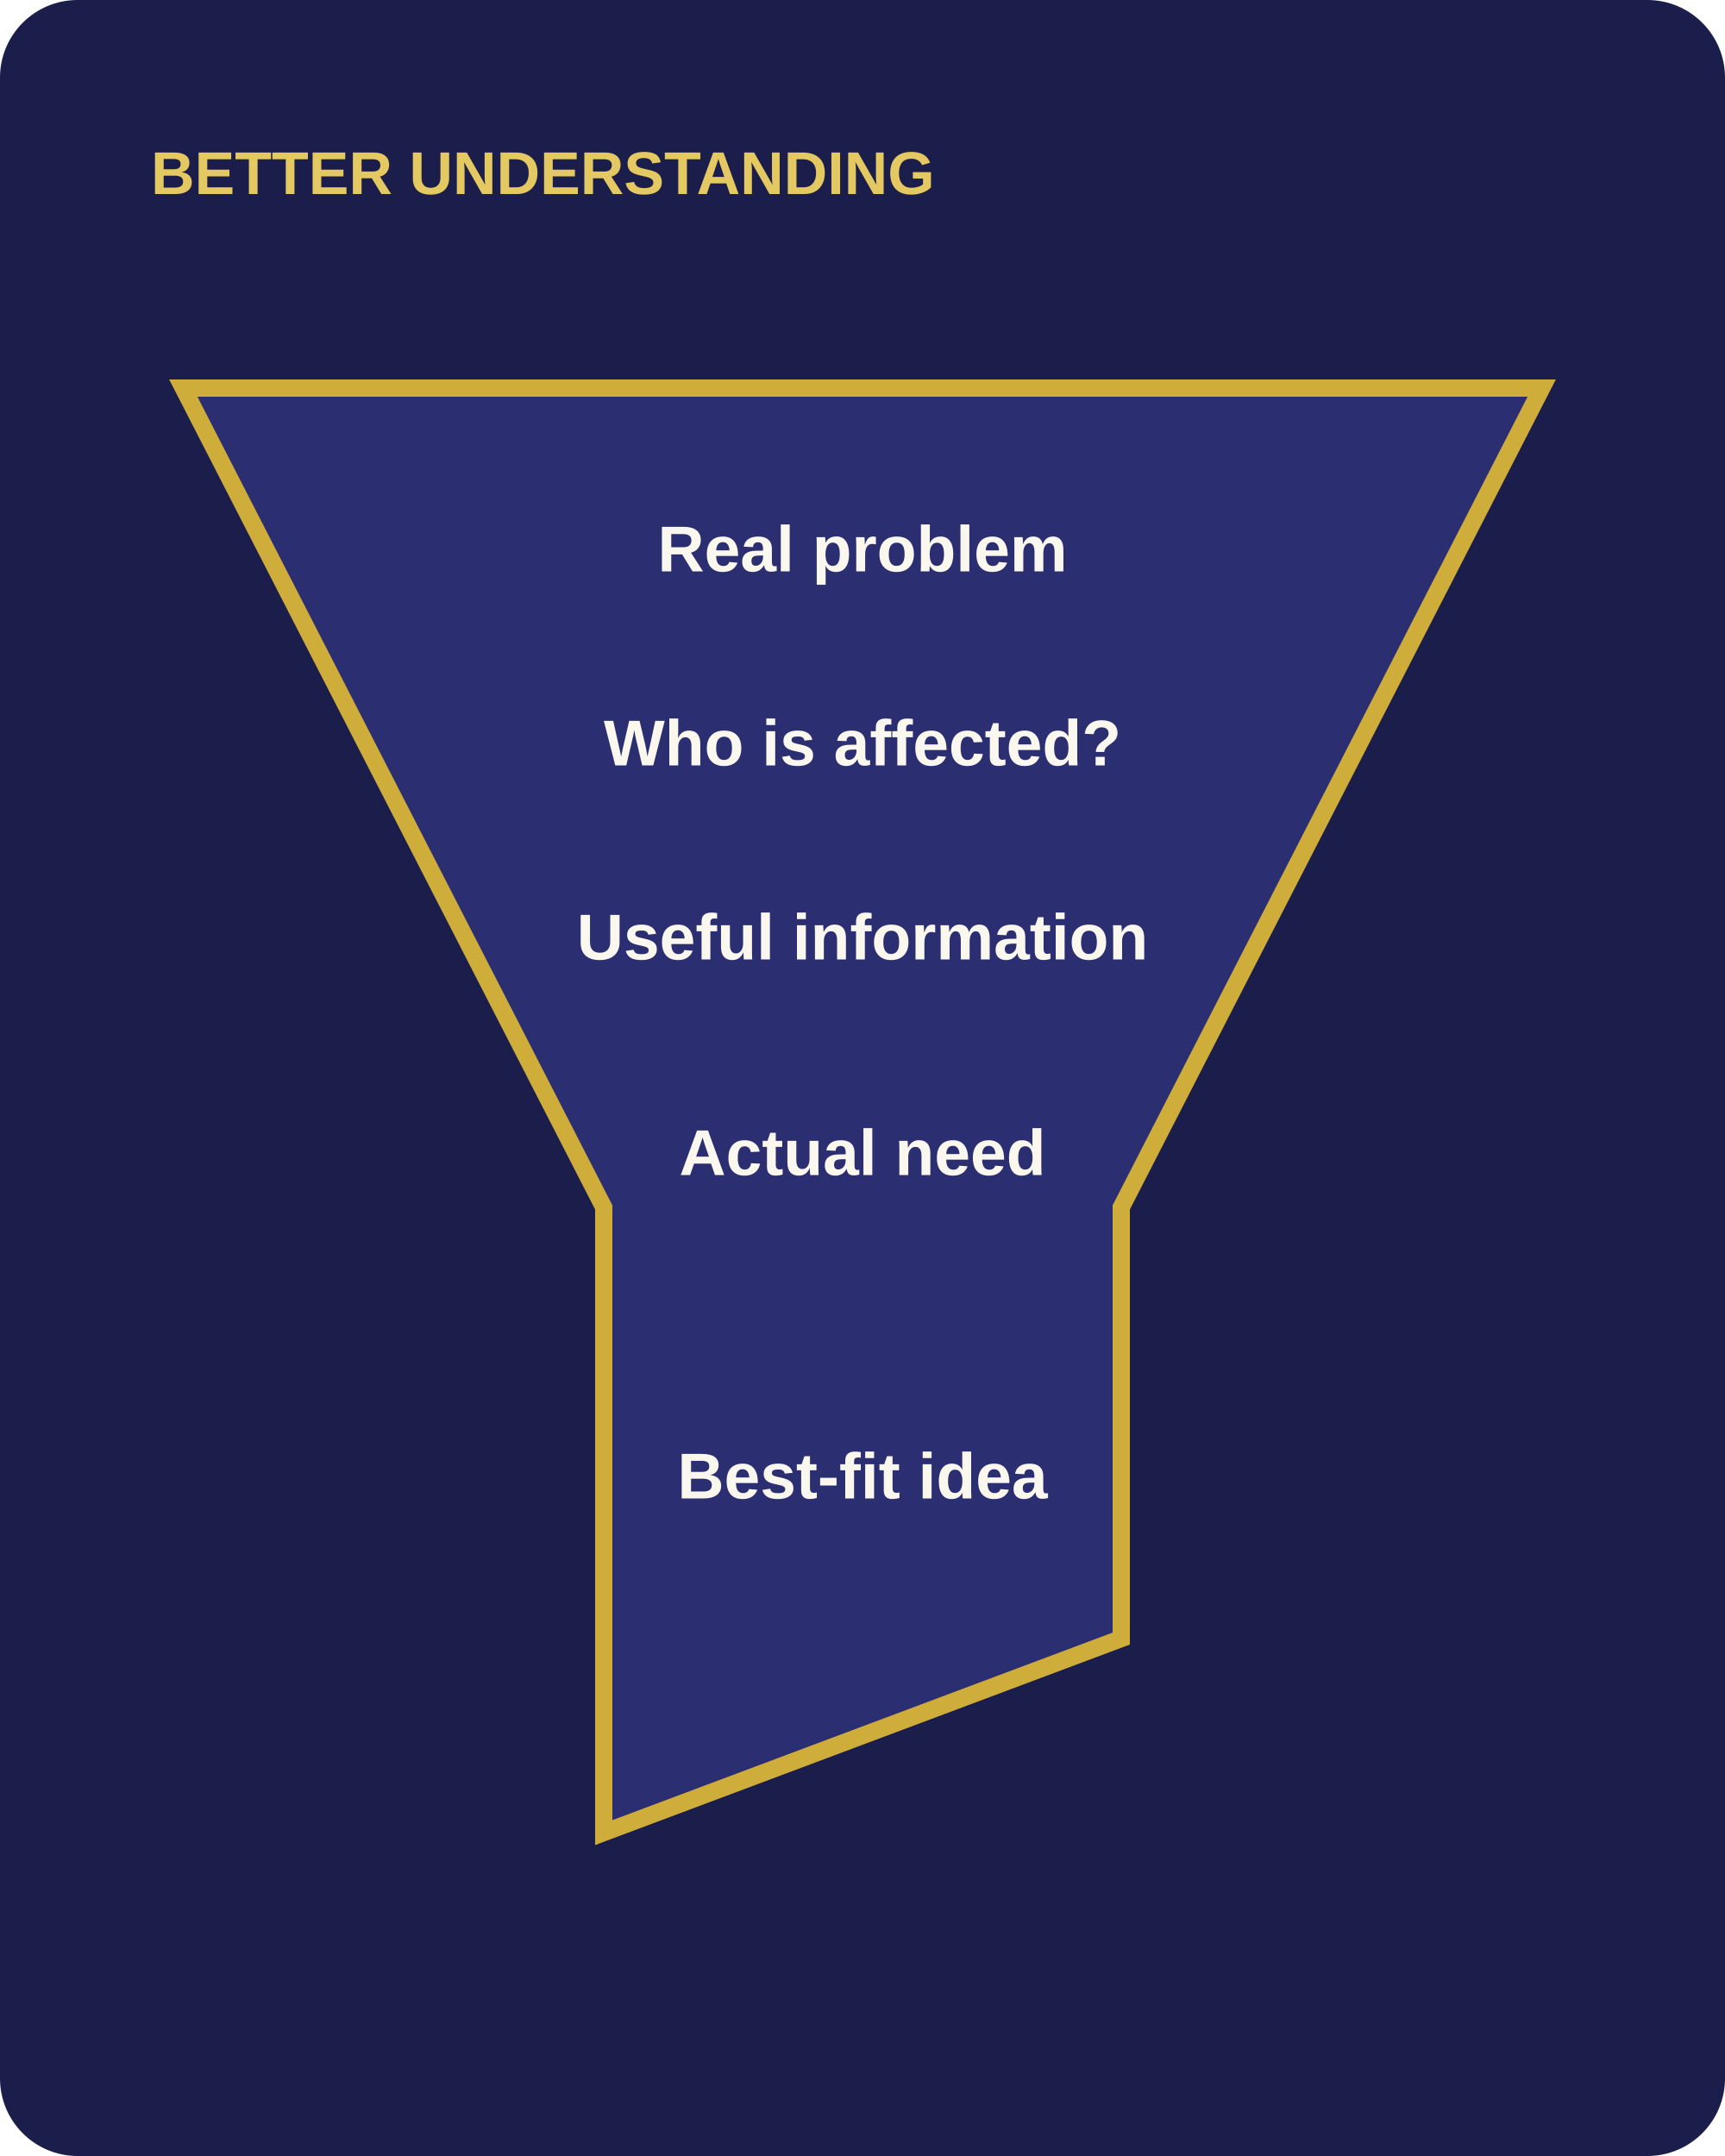
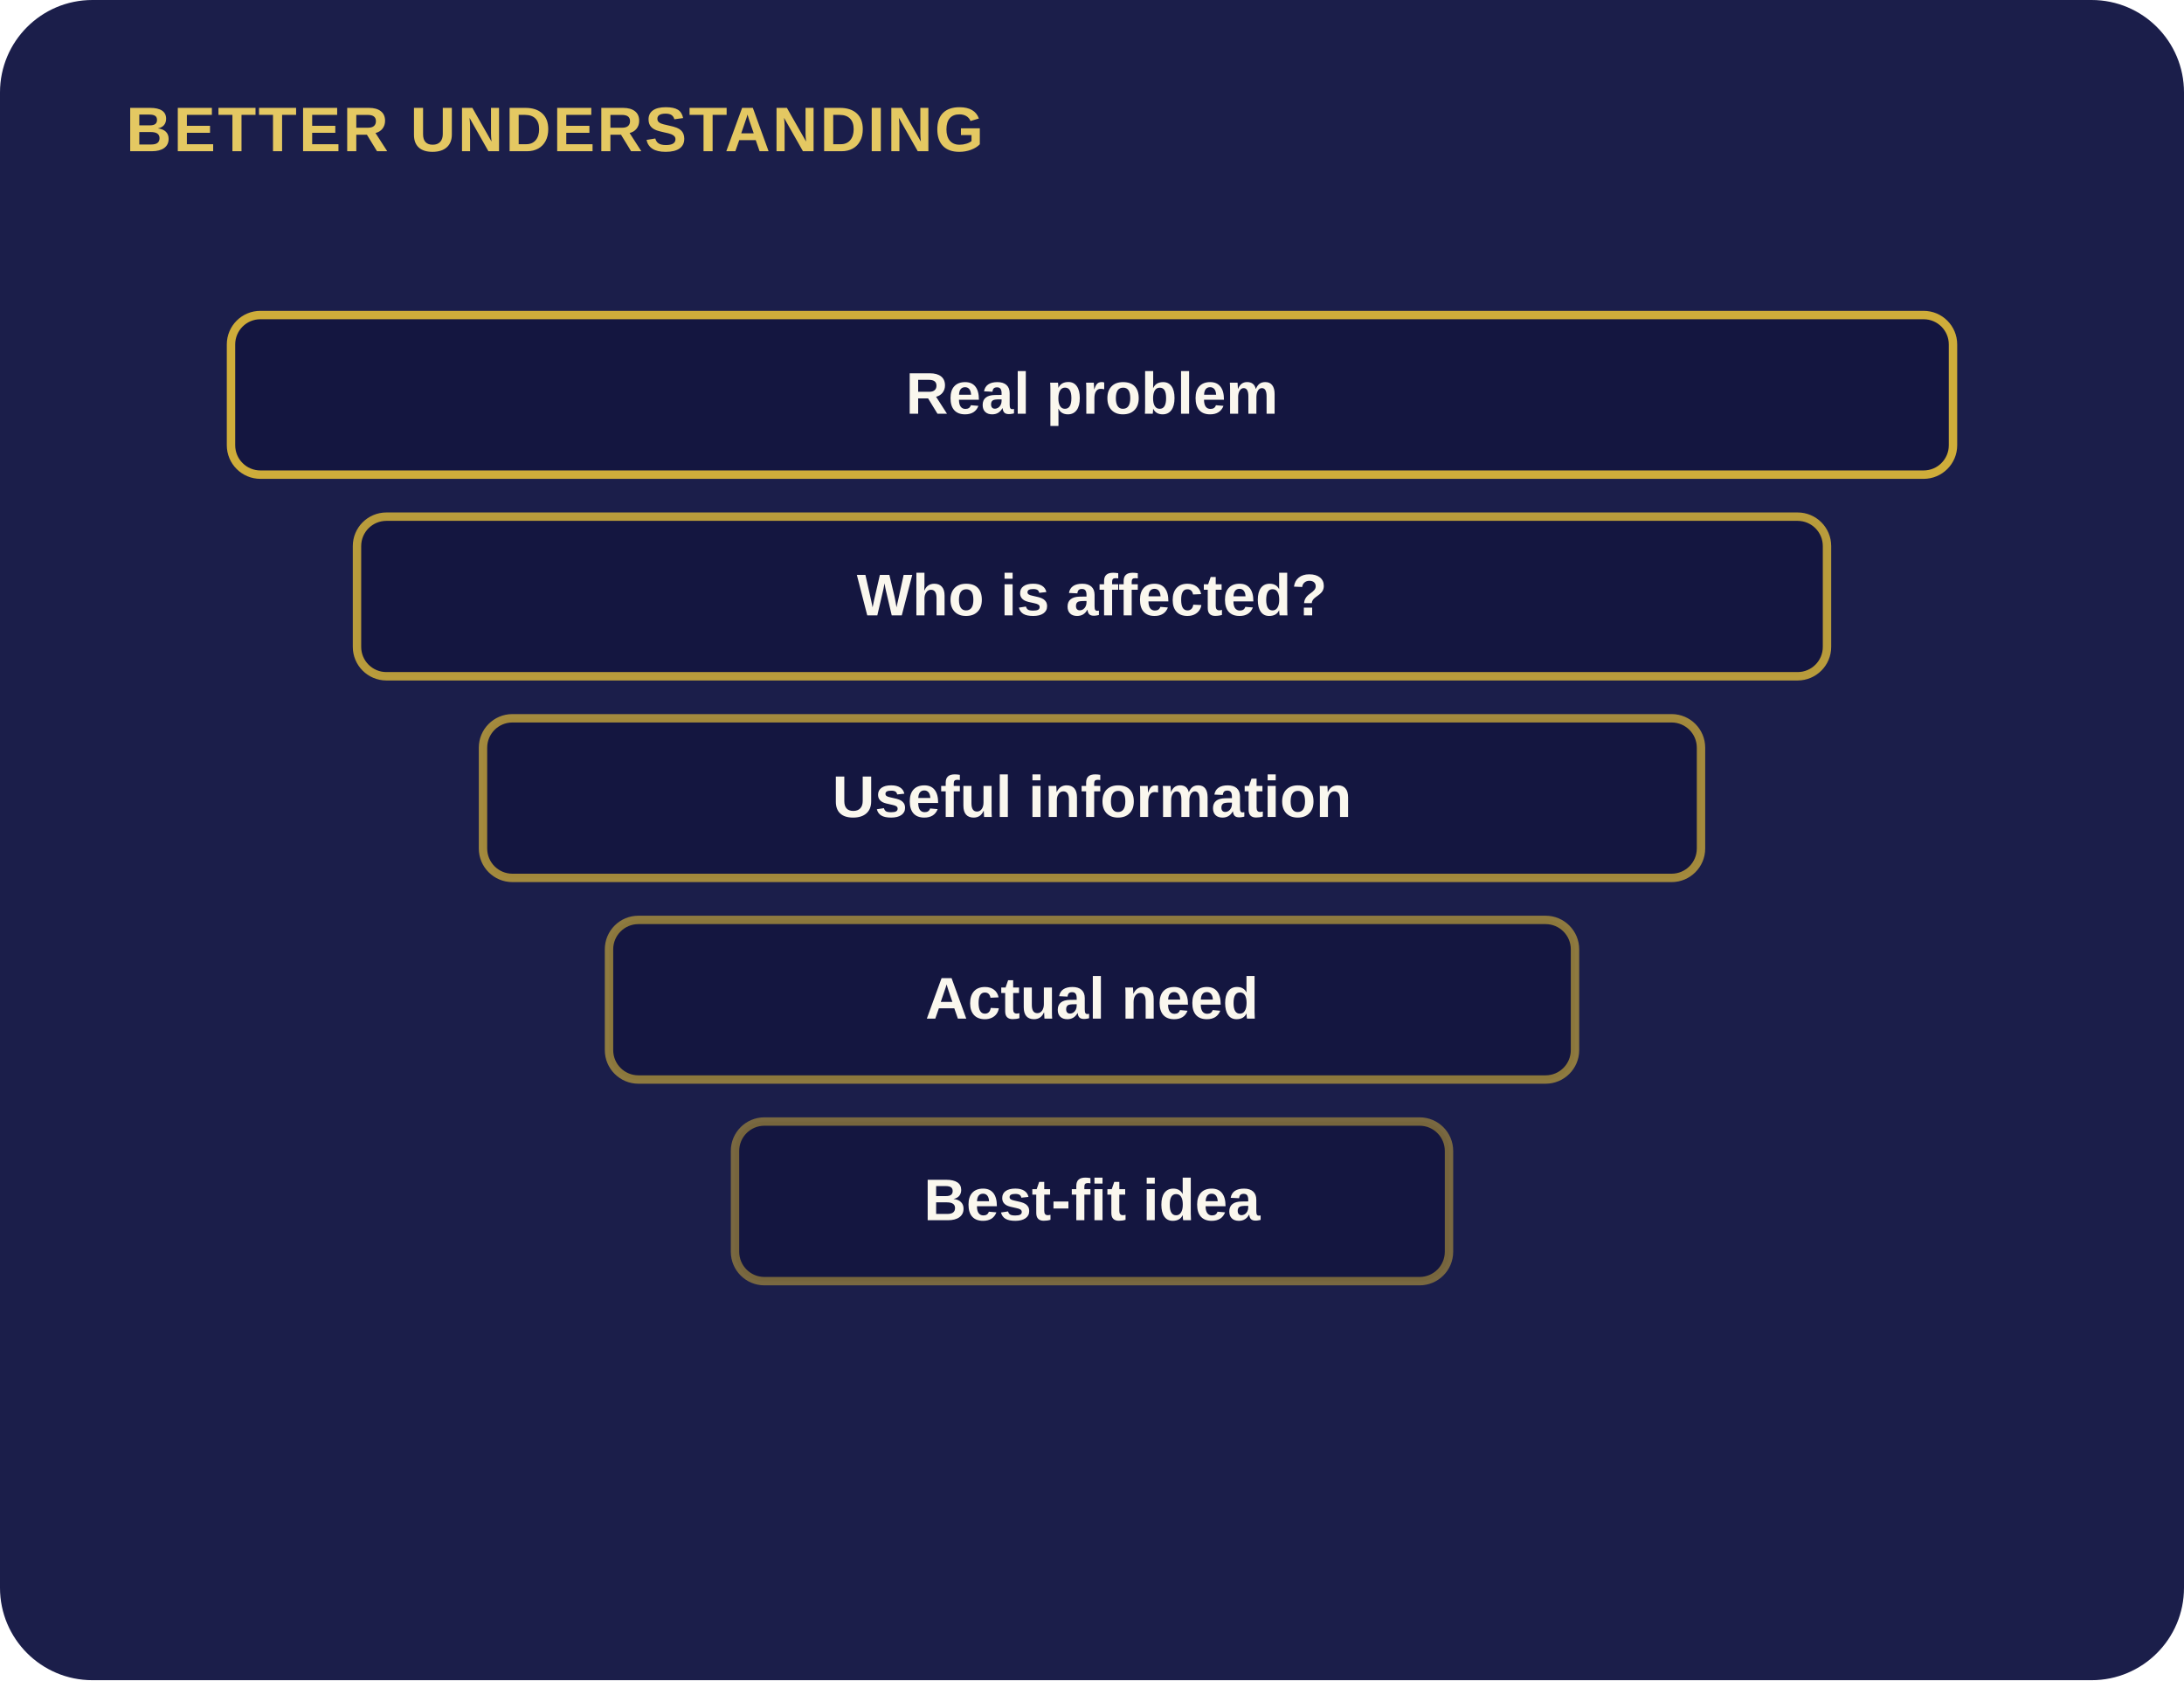
- <svg xmlns="http://www.w3.org/2000/svg" width="800" height="1000" viewBox="0 0 800 1000">
-   <rect width="800" height="1000" rx="36" fill="#1B1E4A" />
-   <style>text{font-family:Arial,sans-serif} .h{font-weight:800;fill:#FAF7EE} .b{fill:#D8D3C7} .g{fill:#E4C862} .line{stroke:#CFAD3A;stroke-width:8;fill:none;stroke-linecap:round;stroke-linejoin:round}</style>
-   <text class="g" x="70" y="90" font-size="28" font-weight="700">BETTER UNDERSTANDING</text>
-   <path d="M85 180 H715 L520 560 V760 L280 850 V560 Z" fill="#2B2F72" stroke="#CFAD3A" stroke-width="8" />
-   <g class="h" font-size="30" text-anchor="middle">
-     <text x="400" y="265">Real problem</text>
-     <text x="400" y="355">Who is affected?</text>
-     <text x="400" y="445">Useful information</text>
-     <text x="400" y="545">Actual need</text>
-     <text x="400" y="695">Best-fit idea</text>
-   </g>
+ <svg xmlns="http://www.w3.org/2000/svg" width="1040" height="800" viewBox="0 0 1040 800">
+   <rect width="1040" height="800" rx="44" fill="#1B1E4A" />
+   <style>text{font-family:Arial,Helvetica,sans-serif} .title{fill:#E4C862;font-weight:800;letter-spacing:1px} .h{fill:#FAF7EE;font-weight:800} .b{fill:#FAF7EE}</style>
+   <text class="title" x="60" y="72" font-size="30">BETTER UNDERSTANDING</text>
+   <rect x="110.0" y="150" width="820" height="76" rx="14" fill="#141640" stroke="#CFAD3A" stroke-width="4" stroke-opacity="1.00" />
+   <text x="520.0" y="197.0" text-anchor="middle" class="h" font-size="28">Real problem</text>
+   <rect x="170.0" y="246" width="700" height="76" rx="14" fill="#141640" stroke="#CFAD3A" stroke-width="4" stroke-opacity="0.88" />
+   <text x="520.0" y="293.0" text-anchor="middle" class="h" font-size="28">Who is affected?</text>
+   <rect x="230.0" y="342" width="580" height="76" rx="14" fill="#141640" stroke="#CFAD3A" stroke-width="4" stroke-opacity="0.76" />
+   <text x="520.0" y="389.0" text-anchor="middle" class="h" font-size="28">Useful information</text>
+   <rect x="290.0" y="438" width="460" height="76" rx="14" fill="#141640" stroke="#CFAD3A" stroke-width="4" stroke-opacity="0.64" />
+   <text x="520.0" y="485.0" text-anchor="middle" class="h" font-size="28">Actual need</text>
+   <rect x="350.0" y="534" width="340" height="76" rx="14" fill="#141640" stroke="#CFAD3A" stroke-width="4" stroke-opacity="0.52" />
+   <text x="520.0" y="581.0" text-anchor="middle" class="h" font-size="28">Best-fit idea</text>
</svg>
